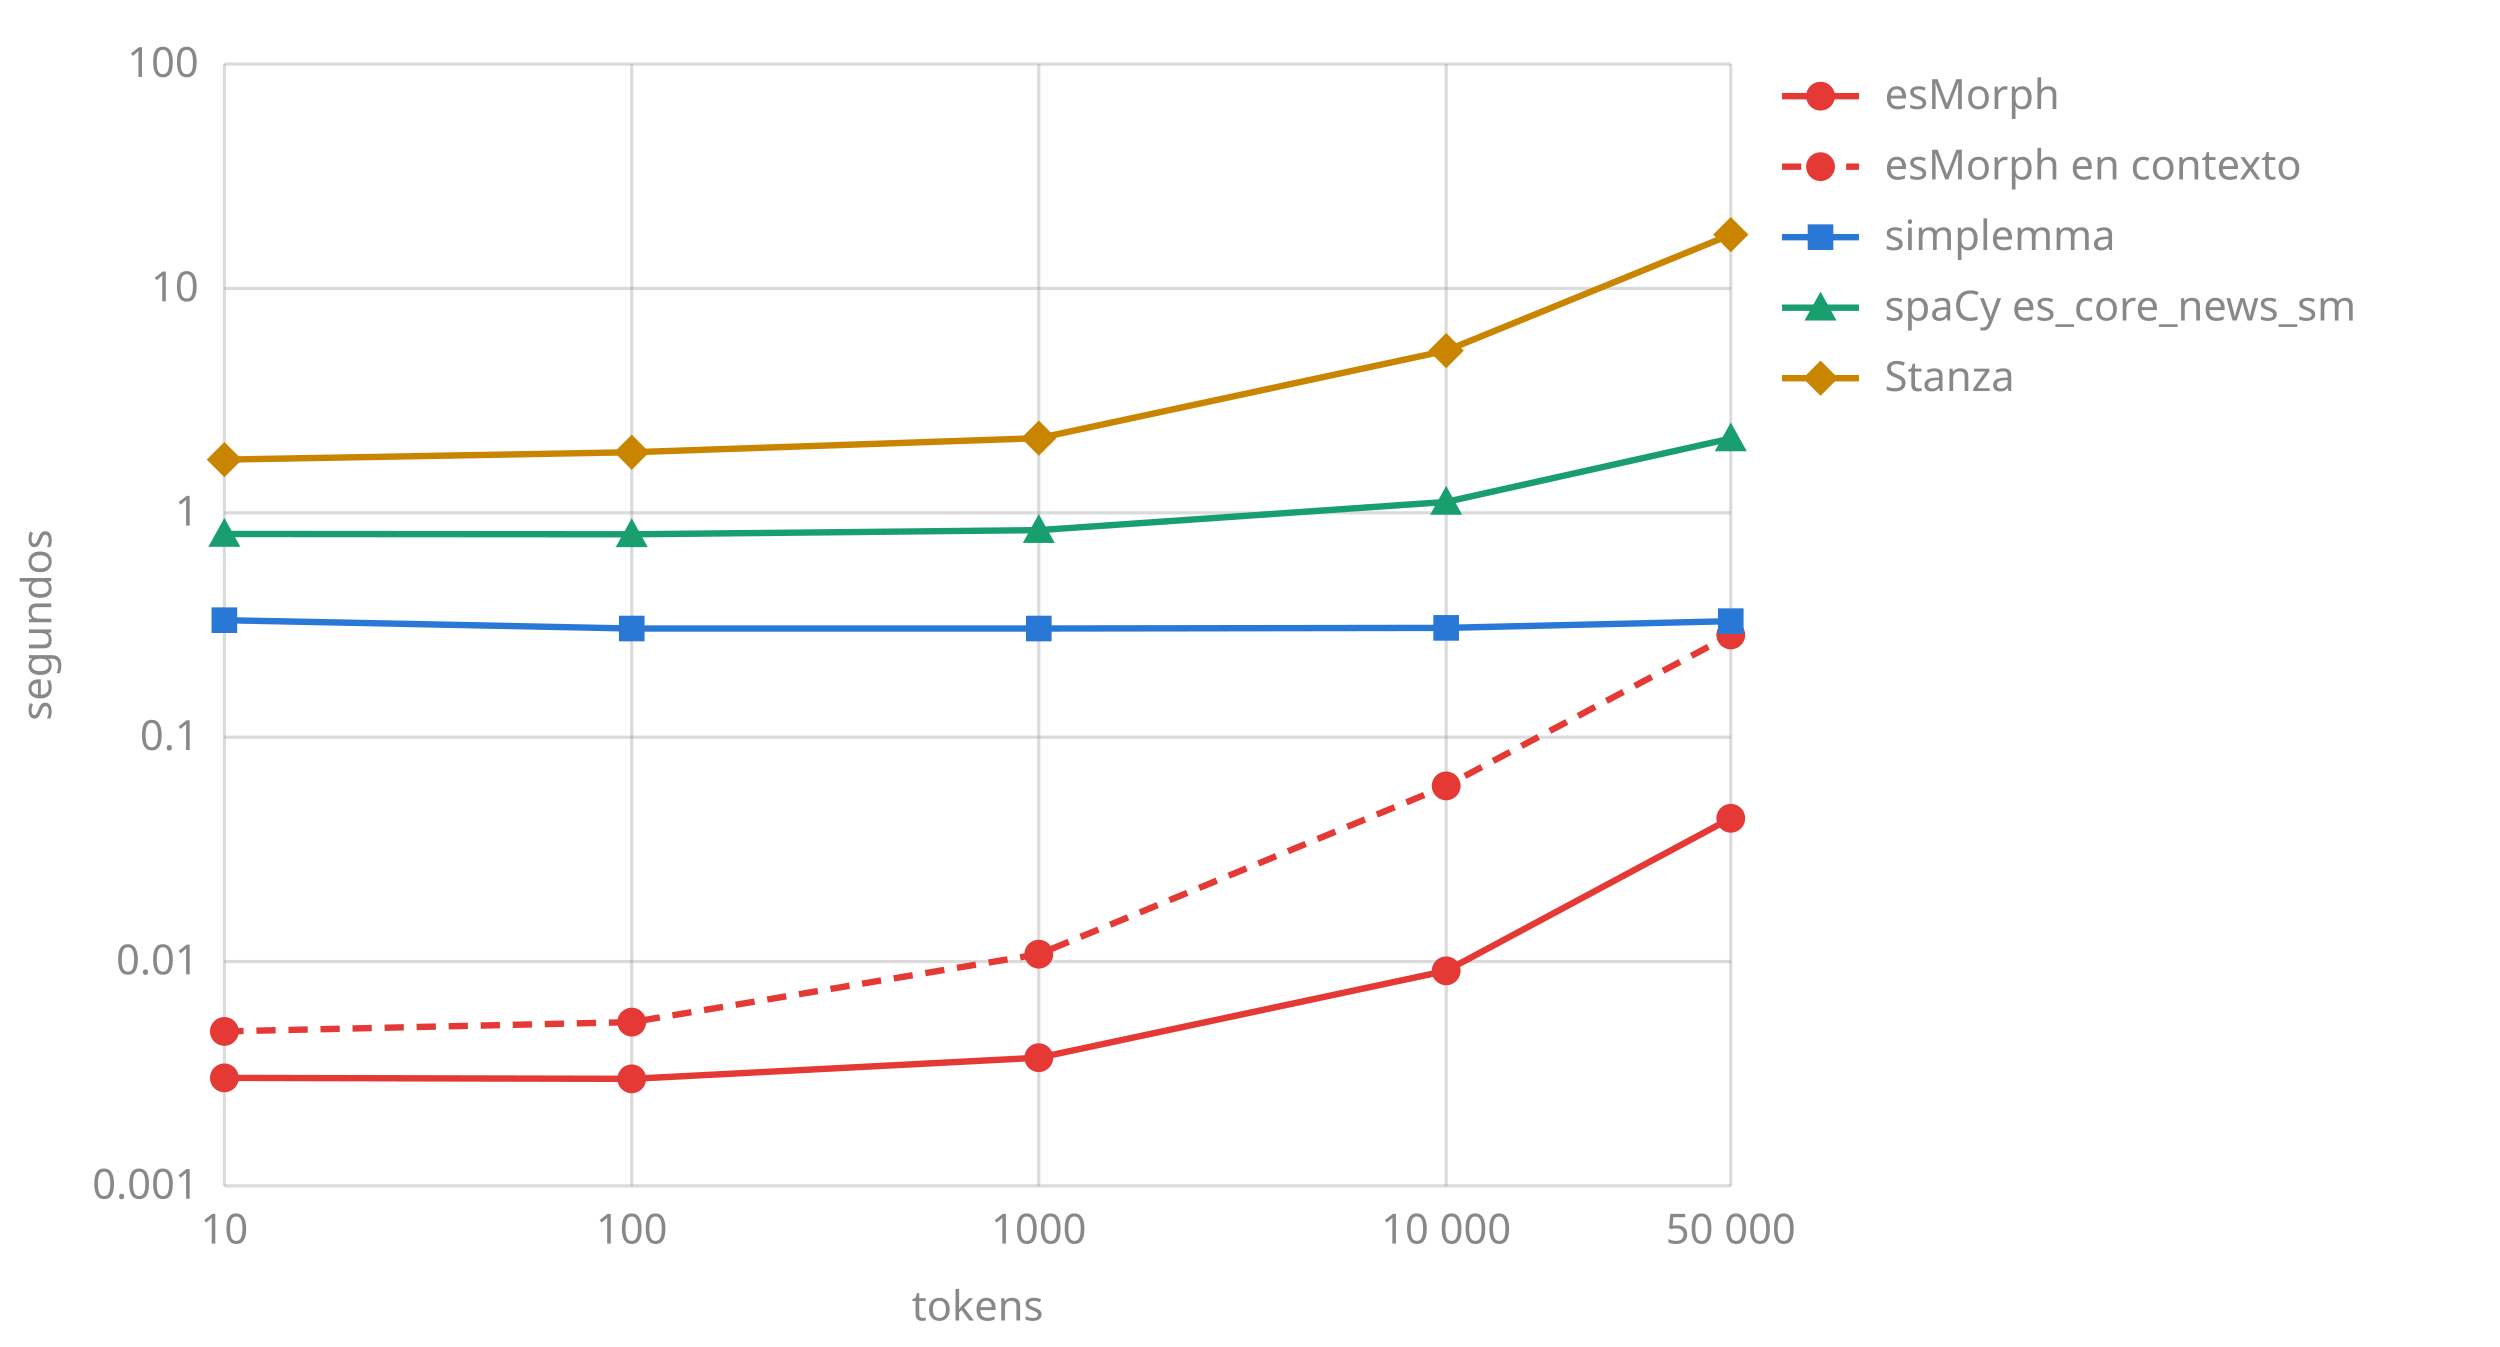
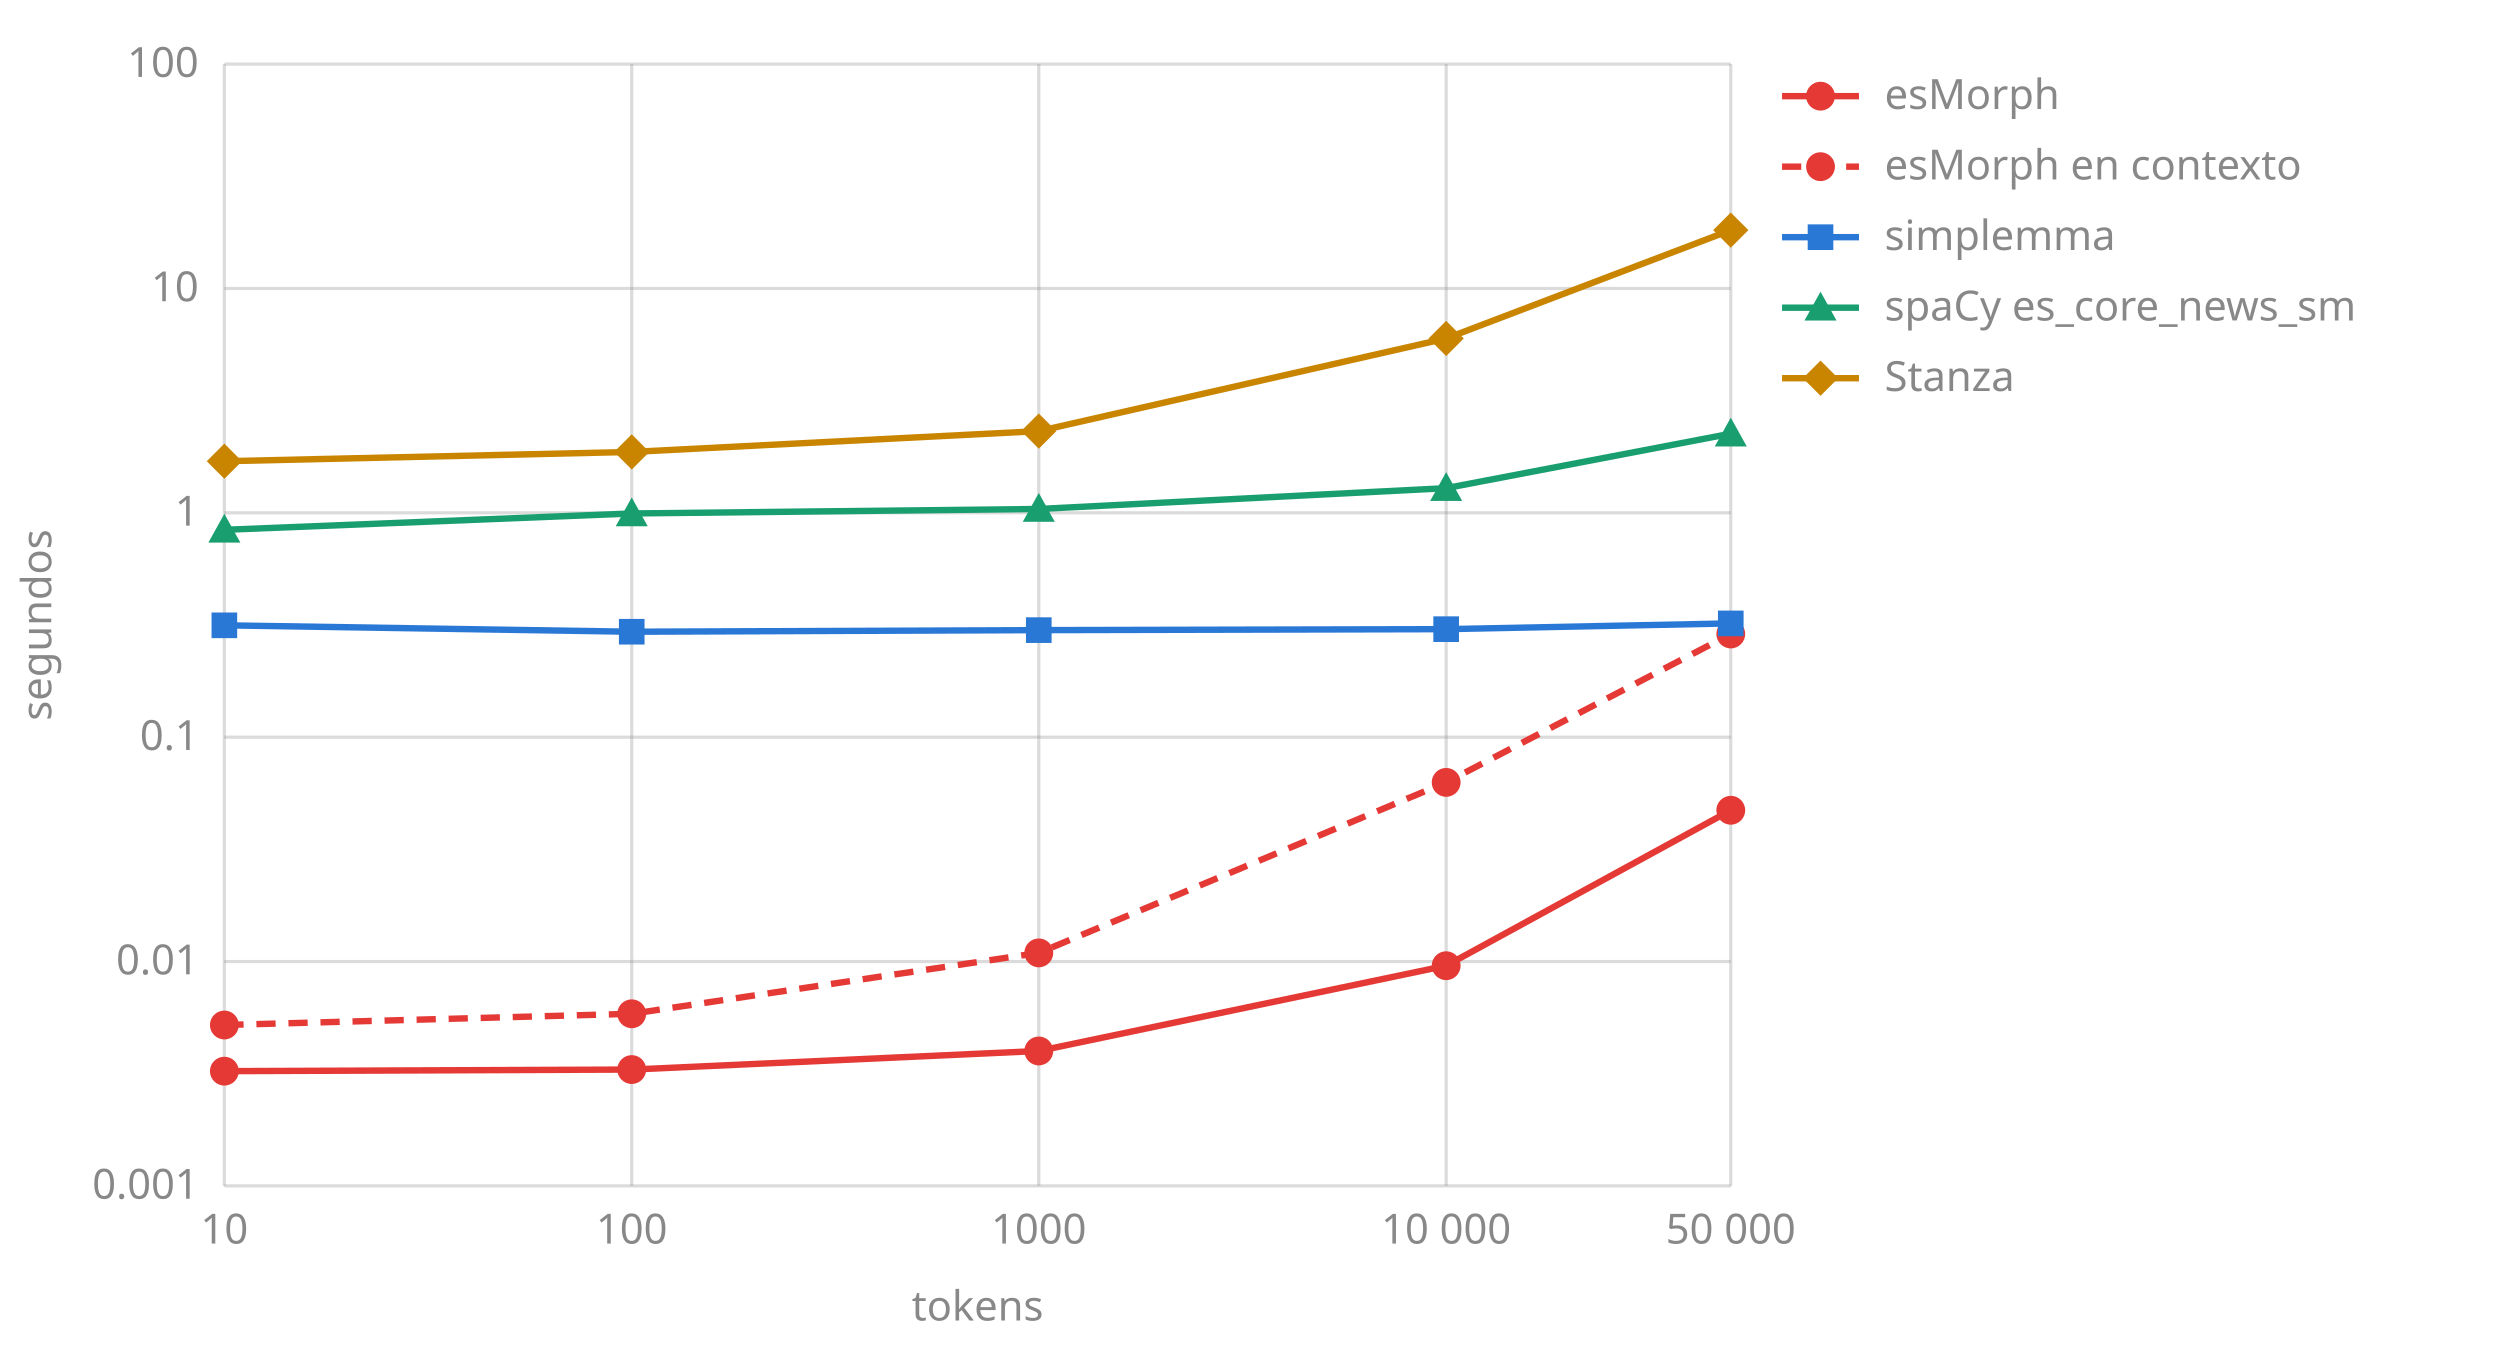
<svg xmlns="http://www.w3.org/2000/svg" viewBox="0 0 780 420" width="780" height="420">
  <line x1="70" y1="370.0" x2="540" y2="370.0" stroke="#888" stroke-opacity="0.3" />
  <text x="62" y="374.0" text-anchor="end" font-family="sans-serif" font-size="13" fill="#888">0.001</text>
  <line x1="70" y1="300.0" x2="540" y2="300.0" stroke="#888" stroke-opacity="0.3" />
  <text x="62" y="304.0" text-anchor="end" font-family="sans-serif" font-size="13" fill="#888">0.01</text>
  <line x1="70" y1="230.0" x2="540" y2="230.0" stroke="#888" stroke-opacity="0.3" />
  <text x="62" y="234.0" text-anchor="end" font-family="sans-serif" font-size="13" fill="#888">0.1</text>
  <line x1="70" y1="160.0" x2="540" y2="160.0" stroke="#888" stroke-opacity="0.3" />
  <text x="62" y="164.0" text-anchor="end" font-family="sans-serif" font-size="13" fill="#888">1</text>
  <line x1="70" y1="90.0" x2="540" y2="90.0" stroke="#888" stroke-opacity="0.3" />
  <text x="62" y="94.0" text-anchor="end" font-family="sans-serif" font-size="13" fill="#888">10</text>
  <line x1="70" y1="20.0" x2="540" y2="20.0" stroke="#888" stroke-opacity="0.3" />
  <text x="62" y="24.0" text-anchor="end" font-family="sans-serif" font-size="13" fill="#888">100</text>
  <line x1="70.0" y1="20" x2="70.0" y2="370" stroke="#888" stroke-opacity="0.3" />
  <text x="70.0" y="388" text-anchor="middle" font-family="sans-serif" font-size="13" fill="#888">10</text>
  <line x1="197.1" y1="20" x2="197.1" y2="370" stroke="#888" stroke-opacity="0.3" />
  <text x="197.1" y="388" text-anchor="middle" font-family="sans-serif" font-size="13" fill="#888">100</text>
  <line x1="324.1" y1="20" x2="324.1" y2="370" stroke="#888" stroke-opacity="0.3" />
  <text x="324.1" y="388" text-anchor="middle" font-family="sans-serif" font-size="13" fill="#888">1000</text>
  <line x1="451.2" y1="20" x2="451.2" y2="370" stroke="#888" stroke-opacity="0.3" />
  <text x="451.2" y="388" text-anchor="middle" font-family="sans-serif" font-size="13" fill="#888">10 000</text>
  <line x1="540.0" y1="20" x2="540.0" y2="370" stroke="#888" stroke-opacity="0.3" />
  <text x="540.0" y="388" text-anchor="middle" font-family="sans-serif" font-size="13" fill="#888">50 000</text>
  <text x="305.0" y="412" text-anchor="middle" font-family="sans-serif" font-size="13" fill="#888">tokens</text>
  <text x="16" y="195.0" transform="rotate(-90 16 195.0)" text-anchor="middle" font-family="sans-serif" font-size="13" fill="#888">segundos</text>
-   <polyline points="70.0,336.3 197.1,336.6 324.1,330.0 451.2,302.9 540.0,255.3" fill="none" stroke="#e53935" stroke-width="2" />
-   <circle cx="70.0" cy="336.3" r="4.5" fill="#e53935" />
-   <circle cx="197.1" cy="336.6" r="4.5" fill="#e53935" />
-   <circle cx="324.1" cy="330.0" r="4.5" fill="#e53935" />
-   <circle cx="451.2" cy="302.9" r="4.5" fill="#e53935" />
-   <circle cx="540.0" cy="255.3" r="4.5" fill="#e53935" />
+   <polyline points="70.0,334.2 197.1,333.7 324.1,327.9 451.2,301.3 540.0,252.8" fill="none" stroke="#e53935" stroke-width="2" />
+   <circle cx="70.0" cy="334.2" r="4.5" fill="#e53935" />
+   <circle cx="197.1" cy="333.7" r="4.5" fill="#e53935" />
+   <circle cx="324.1" cy="327.9" r="4.5" fill="#e53935" />
+   <circle cx="451.2" cy="301.3" r="4.5" fill="#e53935" />
+   <circle cx="540.0" cy="252.8" r="4.5" fill="#e53935" />
  <line x1="556" y1="30" x2="580" y2="30" stroke="#e53935" stroke-width="2" />
  <circle cx="568.0" cy="30.0" r="4.5" fill="#e53935" />
  <text x="588" y="34" font-family="sans-serif" font-size="13" fill="#888">esMorph</text>
-   <polyline points="70.0,321.8 197.1,318.9 324.1,297.7 451.2,245.2 540.0,198.1" fill="none" stroke="#e53935" stroke-width="2" stroke-dasharray="6 4" />
-   <circle cx="70.0" cy="321.8" r="4.5" fill="#e53935" />
-   <circle cx="197.1" cy="318.9" r="4.5" fill="#e53935" />
-   <circle cx="324.1" cy="297.7" r="4.5" fill="#e53935" />
-   <circle cx="451.2" cy="245.2" r="4.5" fill="#e53935" />
-   <circle cx="540.0" cy="198.1" r="4.5" fill="#e53935" />
+   <polyline points="70.0,319.8 197.1,316.3 324.1,297.3 451.2,244.1 540.0,197.8" fill="none" stroke="#e53935" stroke-width="2" stroke-dasharray="6 4" />
+   <circle cx="70.0" cy="319.8" r="4.5" fill="#e53935" />
+   <circle cx="197.1" cy="316.3" r="4.5" fill="#e53935" />
+   <circle cx="324.1" cy="297.3" r="4.5" fill="#e53935" />
+   <circle cx="451.2" cy="244.1" r="4.5" fill="#e53935" />
+   <circle cx="540.0" cy="197.8" r="4.5" fill="#e53935" />
  <line x1="556" y1="52" x2="580" y2="52" stroke="#e53935" stroke-width="2" stroke-dasharray="6 4" />
  <circle cx="568.0" cy="52.0" r="4.5" fill="#e53935" />
  <text x="588" y="56" font-family="sans-serif" font-size="13" fill="#888">esMorph en contexto</text>
-   <polyline points="70.0,193.5 197.1,196.1 324.1,196.1 451.2,195.9 540.0,193.8" fill="none" stroke="#2a78d6" stroke-width="2" />
-   <rect x="66.0" y="189.5" width="8" height="8" fill="#2a78d6" />
-   <rect x="193.1" y="192.1" width="8" height="8" fill="#2a78d6" />
-   <rect x="320.1" y="192.1" width="8" height="8" fill="#2a78d6" />
-   <rect x="447.2" y="191.9" width="8" height="8" fill="#2a78d6" />
-   <rect x="536.0" y="189.8" width="8" height="8" fill="#2a78d6" />
+   <polyline points="70.0,195.1 197.1,197.1 324.1,196.6 451.2,196.3 540.0,194.5" fill="none" stroke="#2a78d6" stroke-width="2" />
+   <rect x="66.0" y="191.1" width="8" height="8" fill="#2a78d6" />
+   <rect x="193.1" y="193.1" width="8" height="8" fill="#2a78d6" />
+   <rect x="320.1" y="192.6" width="8" height="8" fill="#2a78d6" />
+   <rect x="447.2" y="192.3" width="8" height="8" fill="#2a78d6" />
+   <rect x="536.0" y="190.5" width="8" height="8" fill="#2a78d6" />
  <line x1="556" y1="74" x2="580" y2="74" stroke="#2a78d6" stroke-width="2" />
  <rect x="564.0" y="70.0" width="8" height="8" fill="#2a78d6" />
  <text x="588" y="78" font-family="sans-serif" font-size="13" fill="#888">simplemma</text>
-   <polyline points="70.0,166.6 197.1,166.7 324.1,165.4 451.2,156.6 540.0,136.8" fill="none" stroke="#199e70" stroke-width="2" />
-   <polygon points="70.0,161.6 75.0,170.6 65.0,170.6" fill="#199e70" />
-   <polygon points="197.1,161.7 202.1,170.7 192.1,170.7" fill="#199e70" />
-   <polygon points="324.1,160.4 329.1,169.4 319.1,169.4" fill="#199e70" />
-   <polygon points="451.2,151.6 456.2,160.6 446.2,160.6" fill="#199e70" />
-   <polygon points="540.0,131.8 545.0,140.8 535.0,140.8" fill="#199e70" />
+   <polyline points="70.0,165.3 197.1,160.2 324.1,158.8 451.2,152.3 540.0,135.3" fill="none" stroke="#199e70" stroke-width="2" />
+   <polygon points="70.0,160.3 75.0,169.3 65.0,169.3" fill="#199e70" />
+   <polygon points="197.1,155.2 202.1,164.2 192.1,164.2" fill="#199e70" />
+   <polygon points="324.1,153.8 329.1,162.8 319.1,162.8" fill="#199e70" />
+   <polygon points="451.2,147.3 456.2,156.3 446.2,156.3" fill="#199e70" />
+   <polygon points="540.0,130.3 545.0,139.3 535.0,139.3" fill="#199e70" />
  <line x1="556" y1="96" x2="580" y2="96" stroke="#199e70" stroke-width="2" />
  <polygon points="568.0,91.0 573.0,100.0 563.0,100.0" fill="#199e70" />
  <text x="588" y="100" font-family="sans-serif" font-size="13" fill="#888">spaCy es_core_news_sm</text>
-   <polyline points="70.0,143.4 197.1,141.1 324.1,136.7 451.2,109.4 540.0,73.2" fill="none" stroke="#c98500" stroke-width="2" />
-   <polygon points="70.0,137.9 75.5,143.4 70.0,148.9 64.5,143.4" fill="#c98500" />
-   <polygon points="197.1,135.6 202.6,141.1 197.1,146.6 191.6,141.1" fill="#c98500" />
-   <polygon points="324.1,131.2 329.6,136.7 324.1,142.2 318.6,136.7" fill="#c98500" />
-   <polygon points="451.2,103.9 456.7,109.4 451.2,114.9 445.7,109.4" fill="#c98500" />
-   <polygon points="540.0,67.7 545.5,73.2 540.0,78.7 534.5,73.2" fill="#c98500" />
+   <polyline points="70.0,143.9 197.1,141.0 324.1,134.5 451.2,105.6 540.0,71.8" fill="none" stroke="#c98500" stroke-width="2" />
+   <polygon points="70.0,138.4 75.5,143.9 70.0,149.4 64.5,143.9" fill="#c98500" />
+   <polygon points="197.1,135.5 202.6,141.0 197.1,146.5 191.6,141.0" fill="#c98500" />
+   <polygon points="324.1,129.0 329.6,134.5 324.1,140.0 318.6,134.5" fill="#c98500" />
+   <polygon points="451.2,100.1 456.7,105.6 451.2,111.1 445.7,105.6" fill="#c98500" />
+   <polygon points="540.0,66.3 545.5,71.8 540.0,77.3 534.5,71.8" fill="#c98500" />
  <line x1="556" y1="118" x2="580" y2="118" stroke="#c98500" stroke-width="2" />
  <polygon points="568.0,112.5 573.5,118.0 568.0,123.5 562.5,118.0" fill="#c98500" />
  <text x="588" y="122" font-family="sans-serif" font-size="13" fill="#888">Stanza</text>
</svg>
